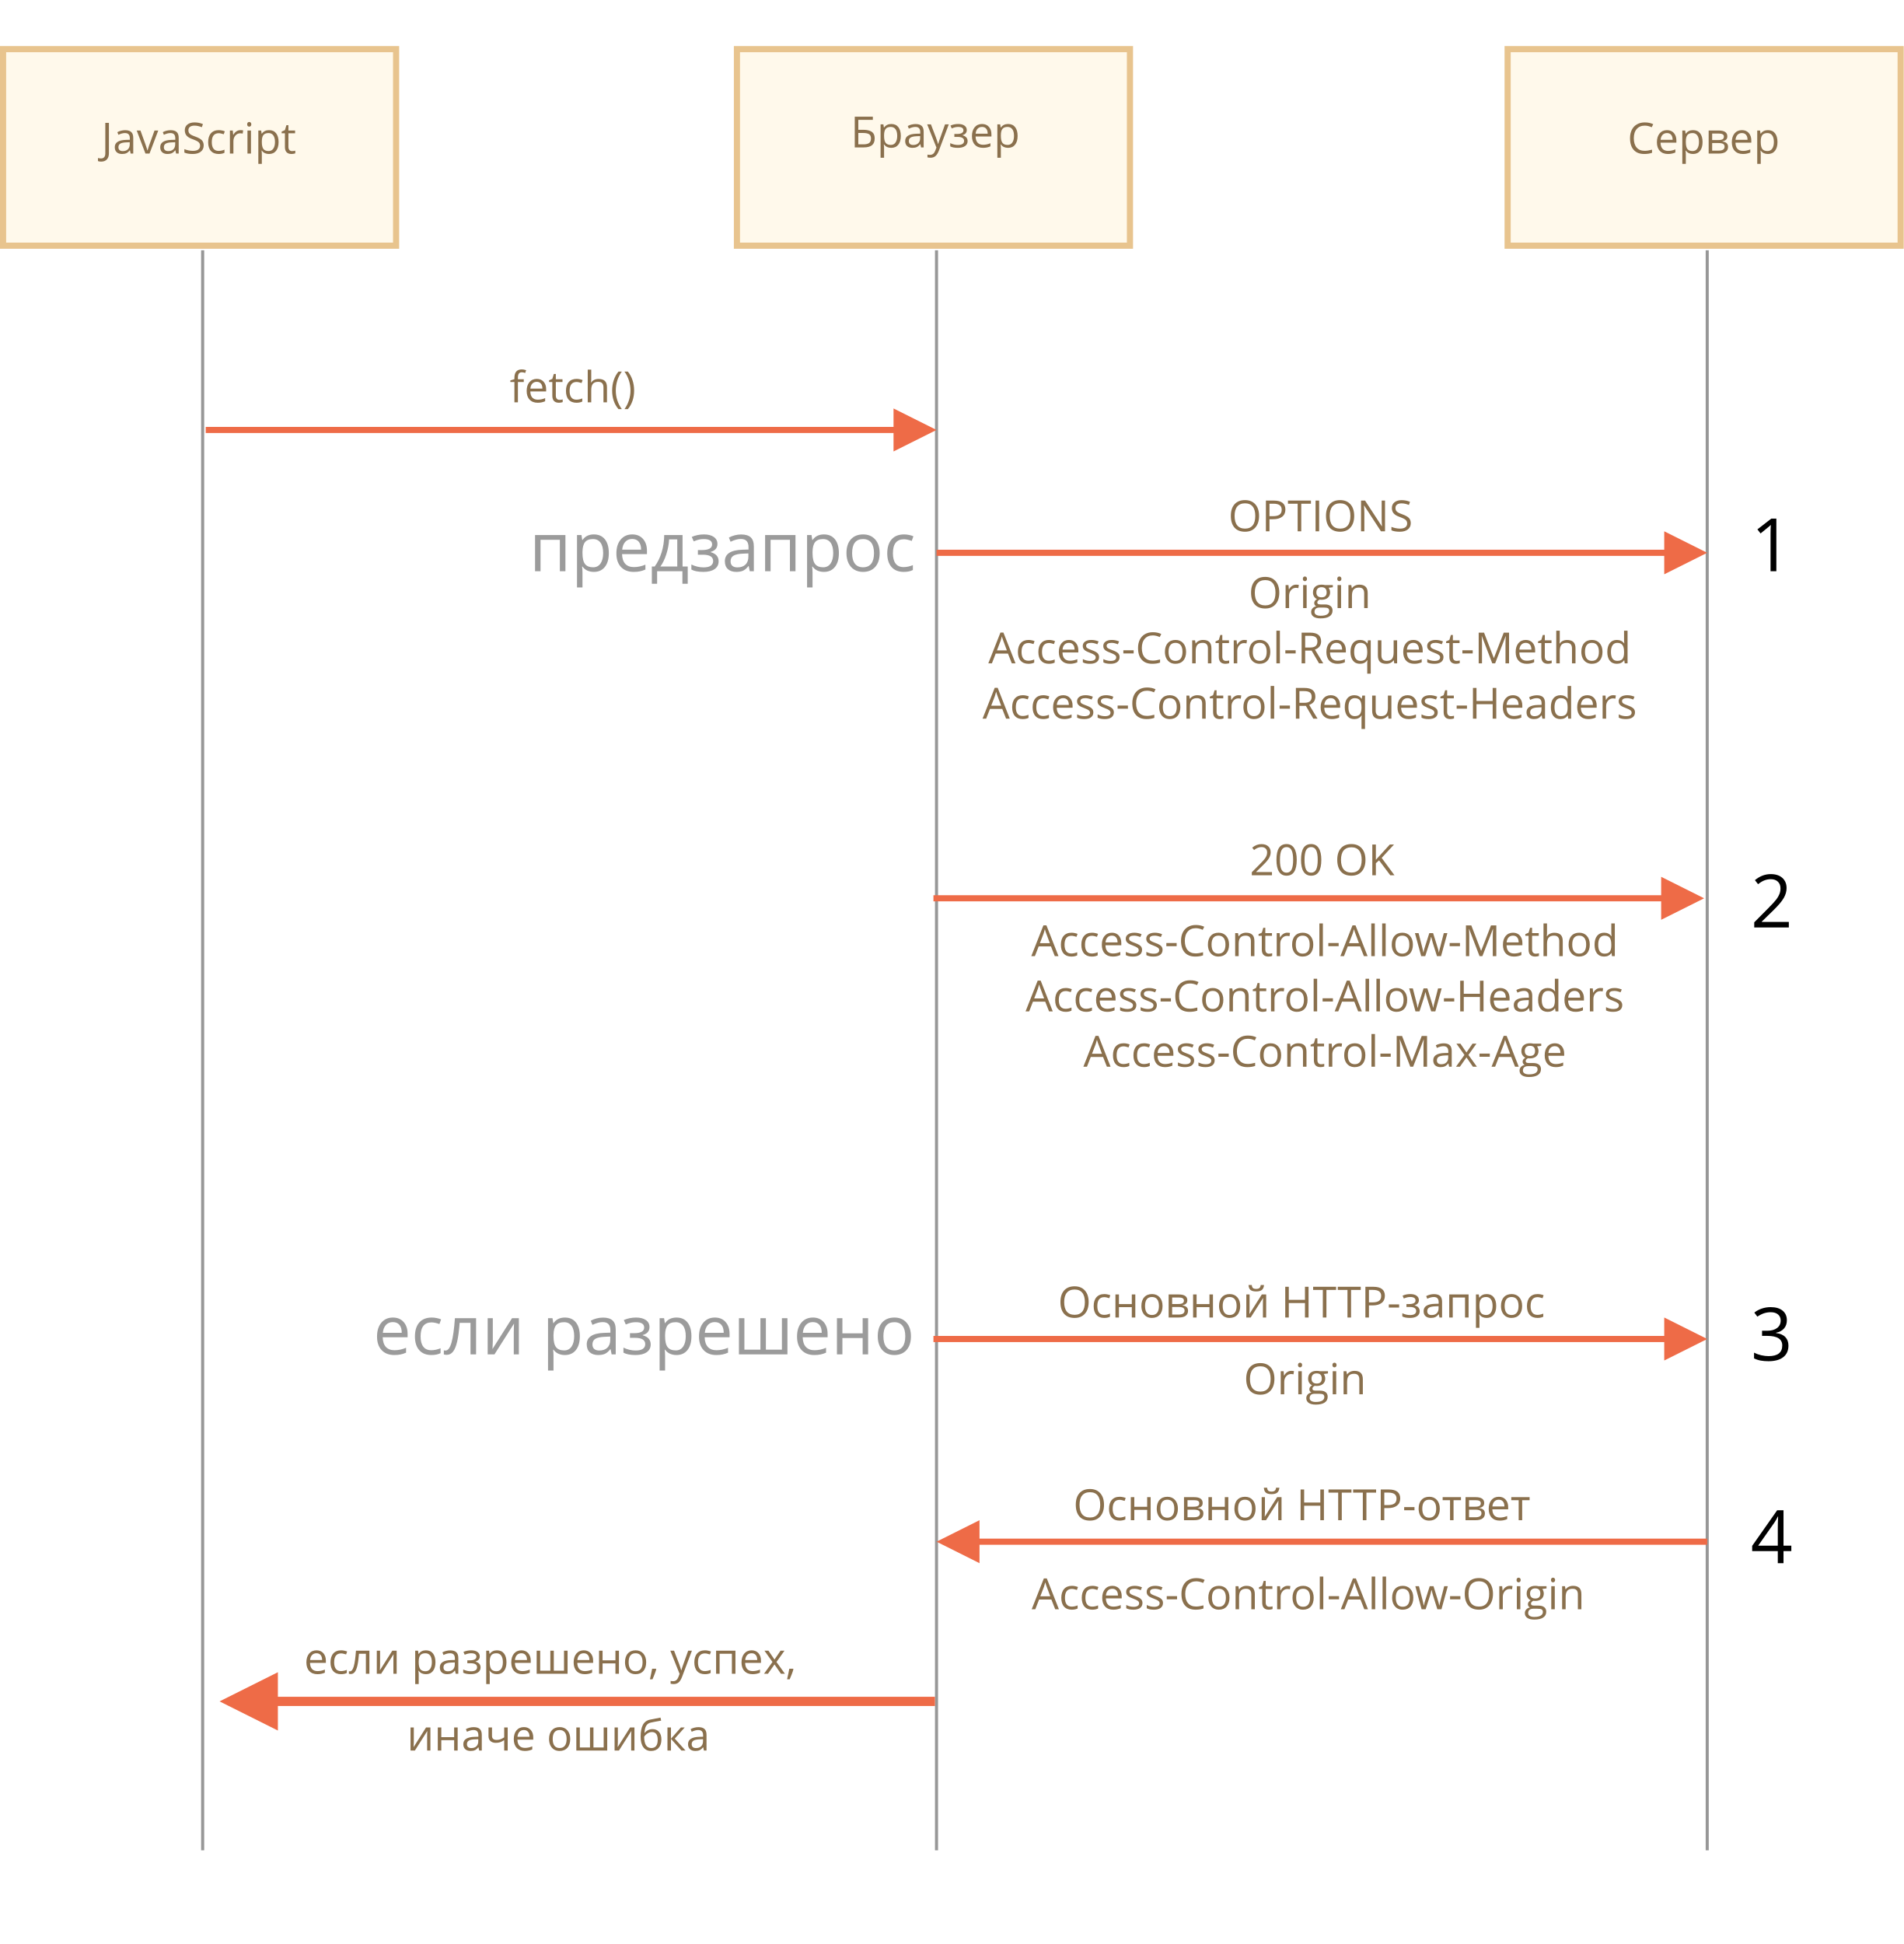
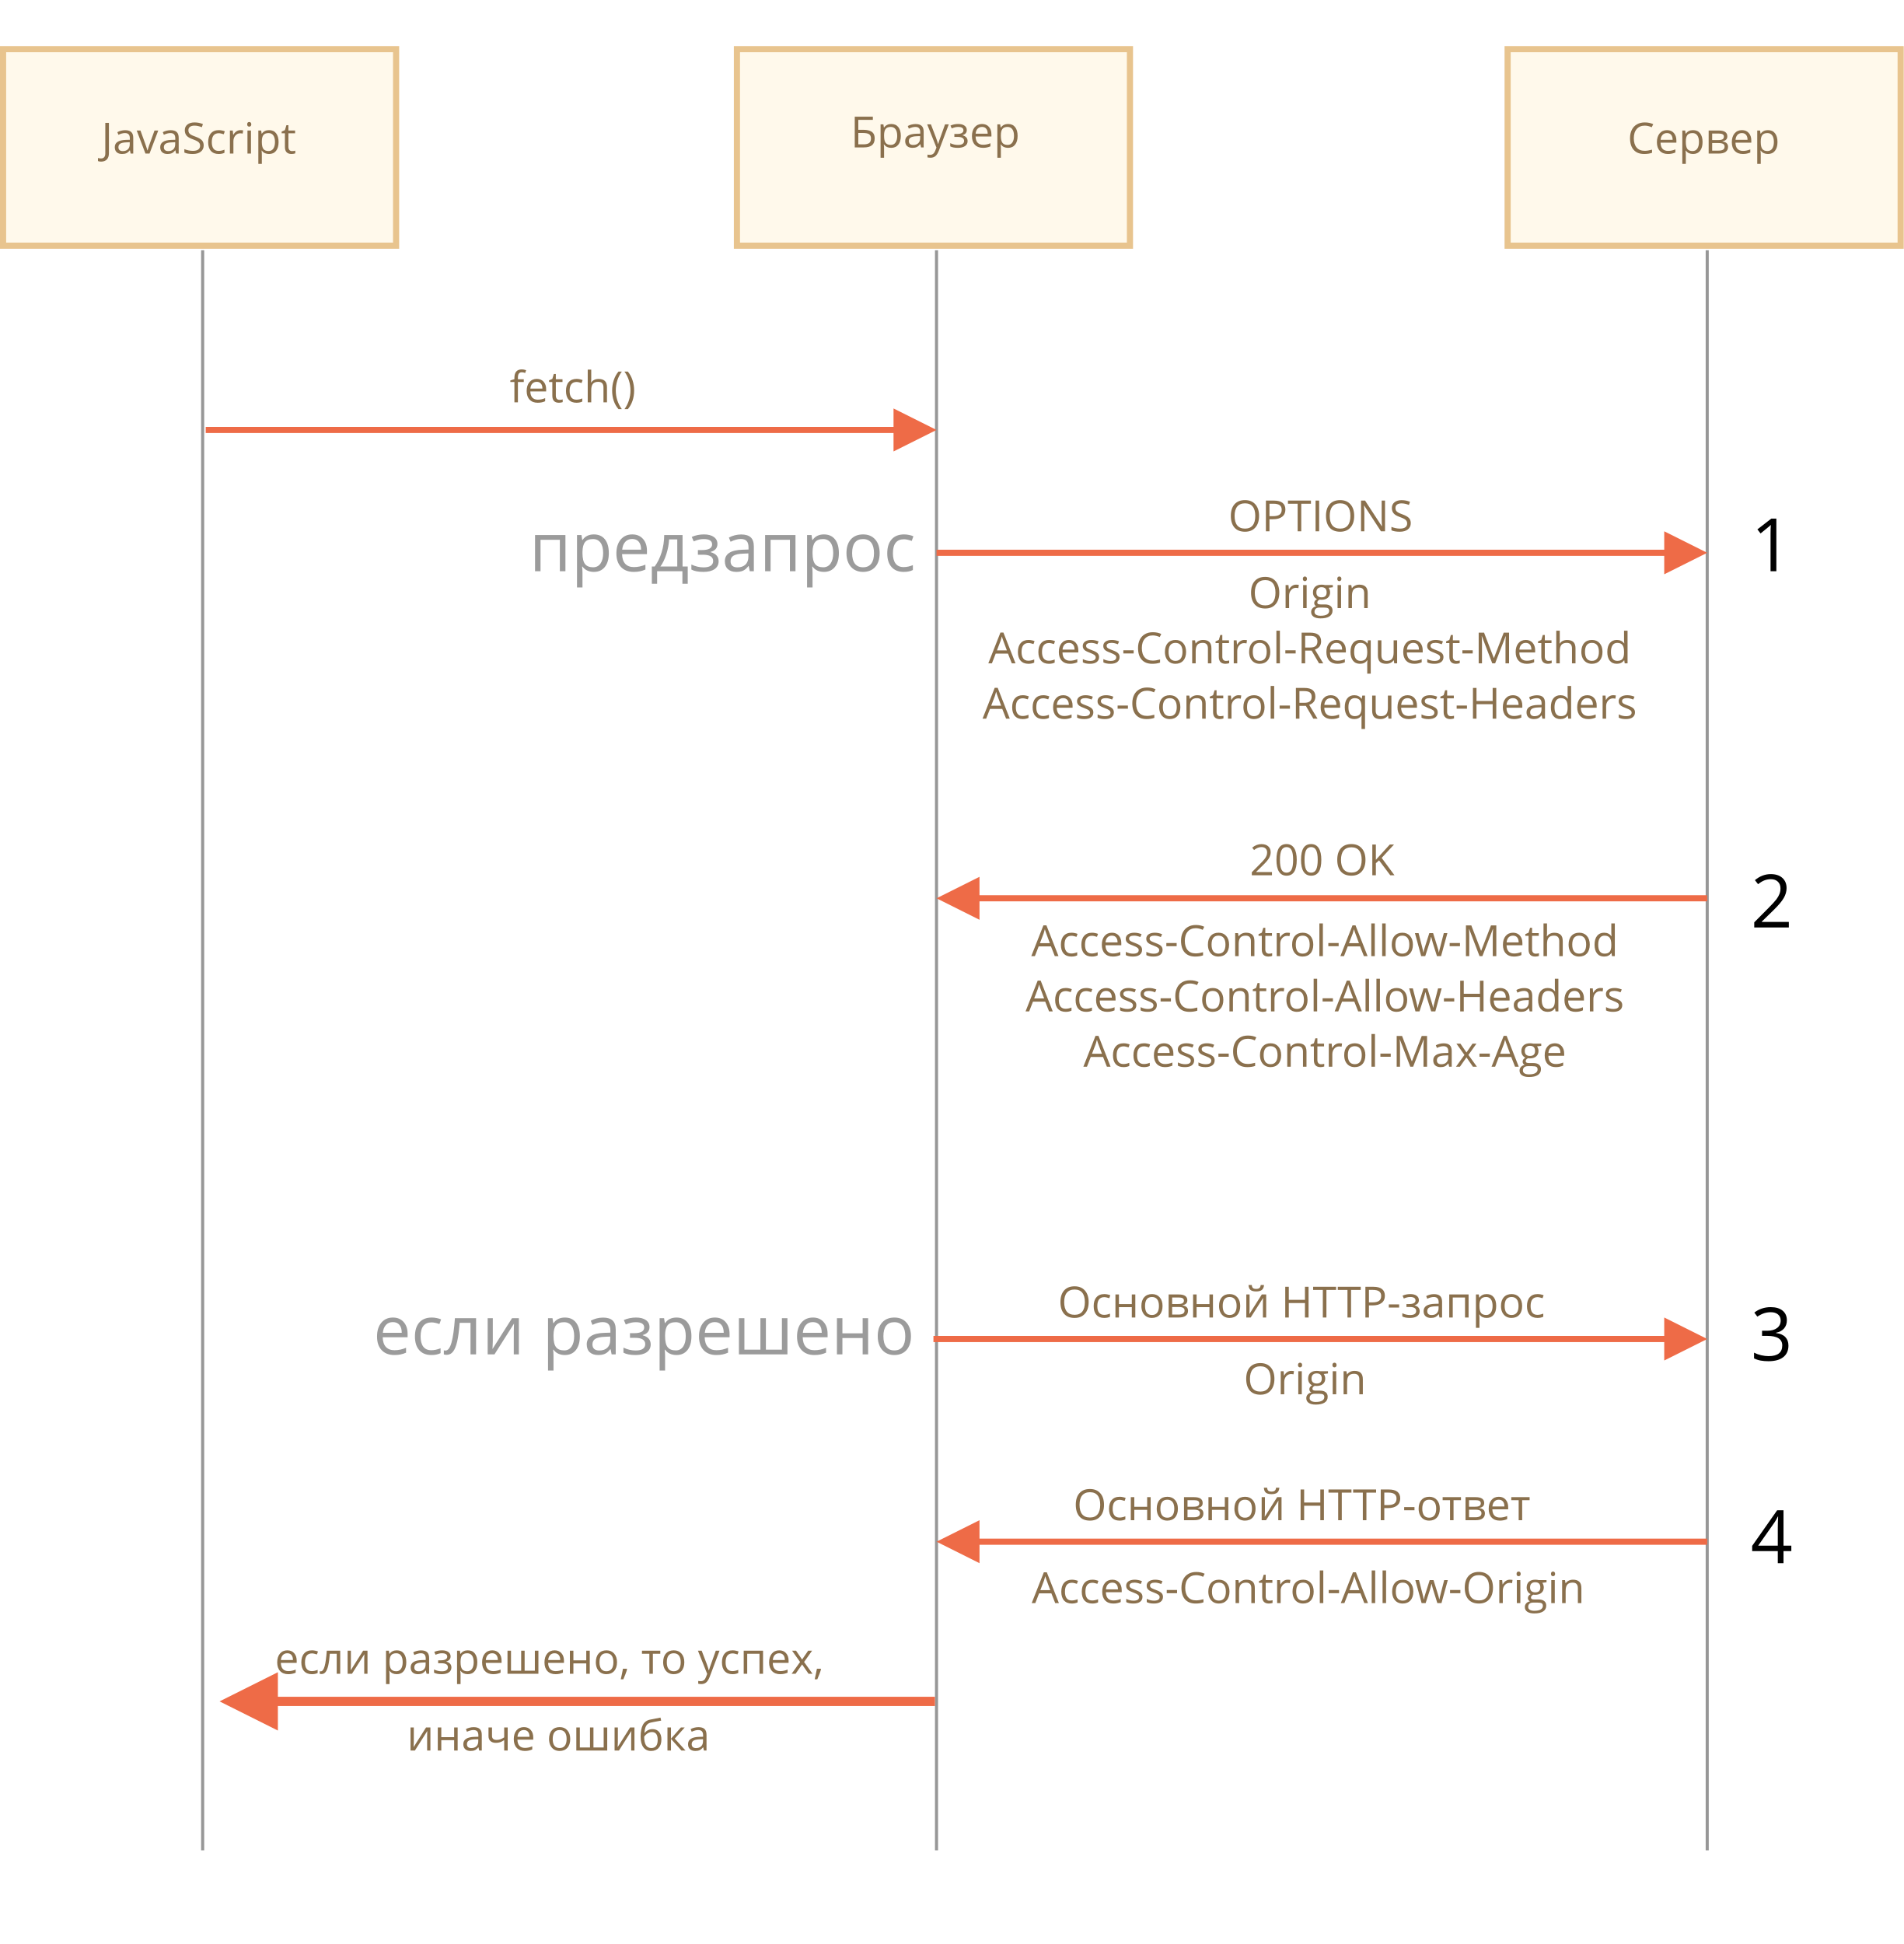
<svg xmlns="http://www.w3.org/2000/svg" width="620px" height="633px" viewBox="0 0 620 633" version="1.1">
  <g id="network" stroke="none" stroke-width="1" fill="none" fill-rule="evenodd">
    <g id="xhr-preflight.svg">
      <rect id="Rectangle-227" stroke="#E8C48E" stroke-width="2" fill="#FFF9EB" x="1" y="16" width="128" height="64" />
      <text id="JavaScript" font-family="OpenSans-Regular, Open Sans" font-size="14" font-weight="normal" fill="#8A704D">
        <tspan x="33" y="50">JavaScript</tspan>
      </text>
      <rect id="Rectangle-228" stroke="#E8C48E" stroke-width="2" fill="#FFF9EB" x="240" y="16" width="128" height="64" />
      <text id="Browser" font-family="OpenSans-Regular, Open Sans" font-size="14" font-weight="normal" fill="#8A704D">
        <tspan x="277" y="48">Браузер</tspan>
      </text>
      <rect id="Rectangle-229" stroke="#E8C48E" stroke-width="2" fill="#FFF9EB" x="491" y="16" width="128" height="64" />
      <text id="Server" font-family="OpenSans-Regular, Open Sans" font-size="14" font-weight="normal" fill="#8A704D">
        <tspan x="530" y="50">Сервер</tspan>
      </text>
      <path d="M66,82 L66,602" id="Line" stroke="#979797" stroke-linecap="square" />
      <path d="M305,82 L305,602" id="Line" stroke="#979797" stroke-linecap="square" />
      <path d="M556,82 L556,602" id="Line" stroke="#979797" stroke-linecap="square" />
      <path id="Line" d="M291,141 L67,141 L67,139 L291,139 L291,133 L305,140 L291,147 L291,141 Z" fill="#EE6B47" fill-rule="nonzero" />
      <text id="fetch()" font-family="OpenSans-Regular, Open Sans" font-size="14" font-weight="normal" fill="#8A704D">
        <tspan x="166" y="131">fetch()</tspan>
      </text>
      <text id="OPTIONS" font-family="OpenSans-Regular, Open Sans" font-size="14" font-weight="normal" line-spacing="18" fill="#8A704D">
        <tspan x="400" y="173">OPTIONS</tspan>
      </text>
      <text id="Origin-Access-Contro" font-family="OpenSans-Regular, Open Sans" font-size="14" font-weight="normal" line-spacing="18" fill="#8A704D">
        <tspan x="406.581" y="198">Origin</tspan>
        <tspan x="321.866" y="216">Access-Control-Request-Method</tspan>
        <tspan x="320" y="234">Access-Control-Request-Headers</tspan>
      </text>
-       <path id="Line" d="M541,293.5 L304,293.5 L304,291.5 L541,291.5 L541,285.5 L555,292.5 L541,299.5 L541,293.5 Z" fill="#EE6B47" fill-rule="nonzero" />
+       <path id="Line" d="M319,291.5 L556,291.5 L556,293.5 L319,293.5 L319,299.5 L305,292.5 L319,285.5 L319,291.5 Z" fill="#EE6B47" fill-rule="nonzero" />
      <text id="200-OK" font-family="OpenSans-Regular, Open Sans" font-size="14" font-weight="normal" line-spacing="18" fill="#8A704D">
        <tspan x="407" y="285">200 OK</tspan>
      </text>
      <path id="Line-4" d="M542,181 L305,181 L305,179 L542,179 L542,173 L556,180 L542,187 L542,181 Z" fill="#EE6B47" fill-rule="nonzero" />
      <path id="Line-2" d="M319,501 L556,501 L556,503 L319,503 L319,509 L305,502 L319,495 L319,501 Z" fill="#EE6B47" fill-rule="nonzero" />
      <path id="Line-3" d="M90.5,552.5 L304.5,552.5 L304.5,555.5 L90.5,555.5 L90.5,563.5 L71.5,554 L90.5,544.5 L90.5,552.5 Z" fill="#EE6B47" fill-rule="nonzero" />
      <text id="Access-Control-Allow" font-family="OpenSans-Regular, Open Sans" font-size="14" font-weight="normal" line-spacing="18" fill="#8A704D">
-         <tspan x="336" y="524">Access-Control-Allow-Origin</tspan>
+         <tspan x="336" y="522">Access-Control-Allow-Origin</tspan>
      </text>
      <text id="Main-HTTP-response" font-family="OpenSans-Regular, Open Sans" font-size="14" font-weight="normal" line-spacing="18" fill="#8A704D">
        <tspan x="349.5" y="495">Основной HTTP-ответ</tspan>
      </text>
      <text id="otherwise-error" font-family="OpenSans-Regular, Open Sans" font-size="14" font-weight="normal" line-spacing="18" fill="#8A704D">
        <tspan x="132.5" y="570">иначе ошибка</tspan>
      </text>
      <text id="if-allowed:-success," font-family="OpenSans-Regular, Open Sans" font-size="14" font-weight="normal" line-spacing="18" fill="#8A704D">
-         <tspan x="99" y="545">если разрешено, успех,</tspan>
+         <tspan x="89.5" y="545">если разрешено, то успех,</tspan>
      </text>
      <path id="Line-5" d="M542,437 L304,437 L304,435 L542,435 L542,429 L556,436 L542,443 L542,437 Z" fill="#EE6B47" fill-rule="nonzero" />
      <text id="Origin" font-family="OpenSans-Regular, Open Sans" font-size="14" font-weight="normal" line-spacing="18" fill="#8A704D">
        <tspan x="405" y="454">Origin</tspan>
      </text>
      <text id="Main-HTTP-request" font-family="OpenSans-Regular, Open Sans" font-size="14" font-weight="normal" line-spacing="18" fill="#8A704D">
        <tspan x="344.5" y="429">Основной HTTP-запрос</tspan>
      </text>
      <text id="preflight" font-family="OpenSans-Regular, Open Sans" font-size="22" font-weight="normal" fill="#9B9B9B">
        <tspan x="172.365" y="186">предзапрос</tspan>
      </text>
      <text id="if-allowed" font-family="OpenSans-Regular, Open Sans" font-size="22" font-weight="normal" fill="#9B9B9B">
        <tspan x="121.559" y="441">если разрешено</tspan>
      </text>
      <text id="1" font-family="OpenSans-Regular, Open Sans" font-size="24" font-weight="normal" fill="#000000">
        <tspan x="570.139" y="186">1</tspan>
      </text>
      <text id="2" font-family="OpenSans-Regular, Open Sans" font-size="24" font-weight="normal" fill="#000000">
        <tspan x="570.139" y="302">2</tspan>
      </text>
      <text id="3" font-family="OpenSans-Regular, Open Sans" font-size="24" font-weight="normal" fill="#000000">
        <tspan x="570.139" y="443">3</tspan>
      </text>
      <text id="4" font-family="OpenSans-Regular, Open Sans" font-size="24" font-weight="normal" fill="#000000">
        <tspan x="570.139" y="509">4</tspan>
      </text>
      <text id="Access-Control-Allow" font-family="OpenSans-Regular, Open Sans" font-size="14" font-weight="normal" line-spacing="18" fill="#8A704D">
        <tspan x="439.185" y="294" />
        <tspan x="335.866" y="311.33">Access-Control-Allow-Method</tspan>
        <tspan x="334" y="329.33">Access-Control-Allow-Headers</tspan>
        <tspan x="352.83" y="347.33">Access-Control-Max-Age</tspan>
      </text>
    </g>
  </g>
</svg>
